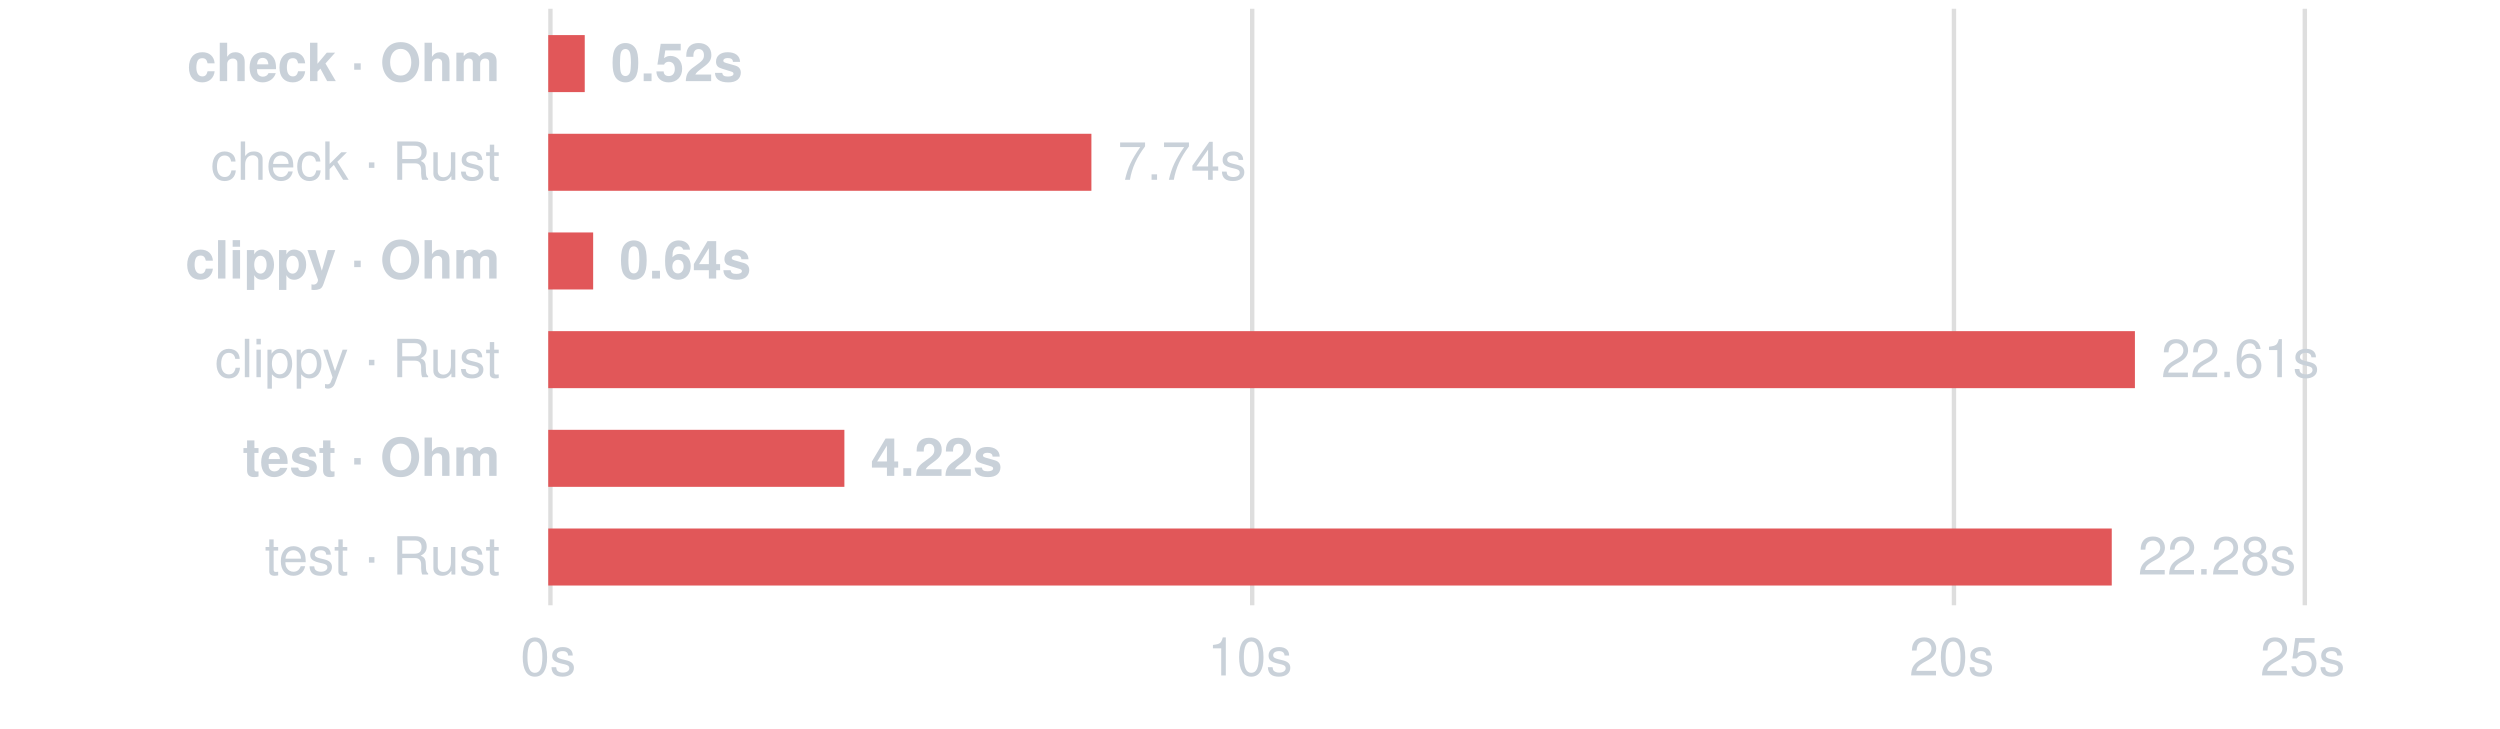
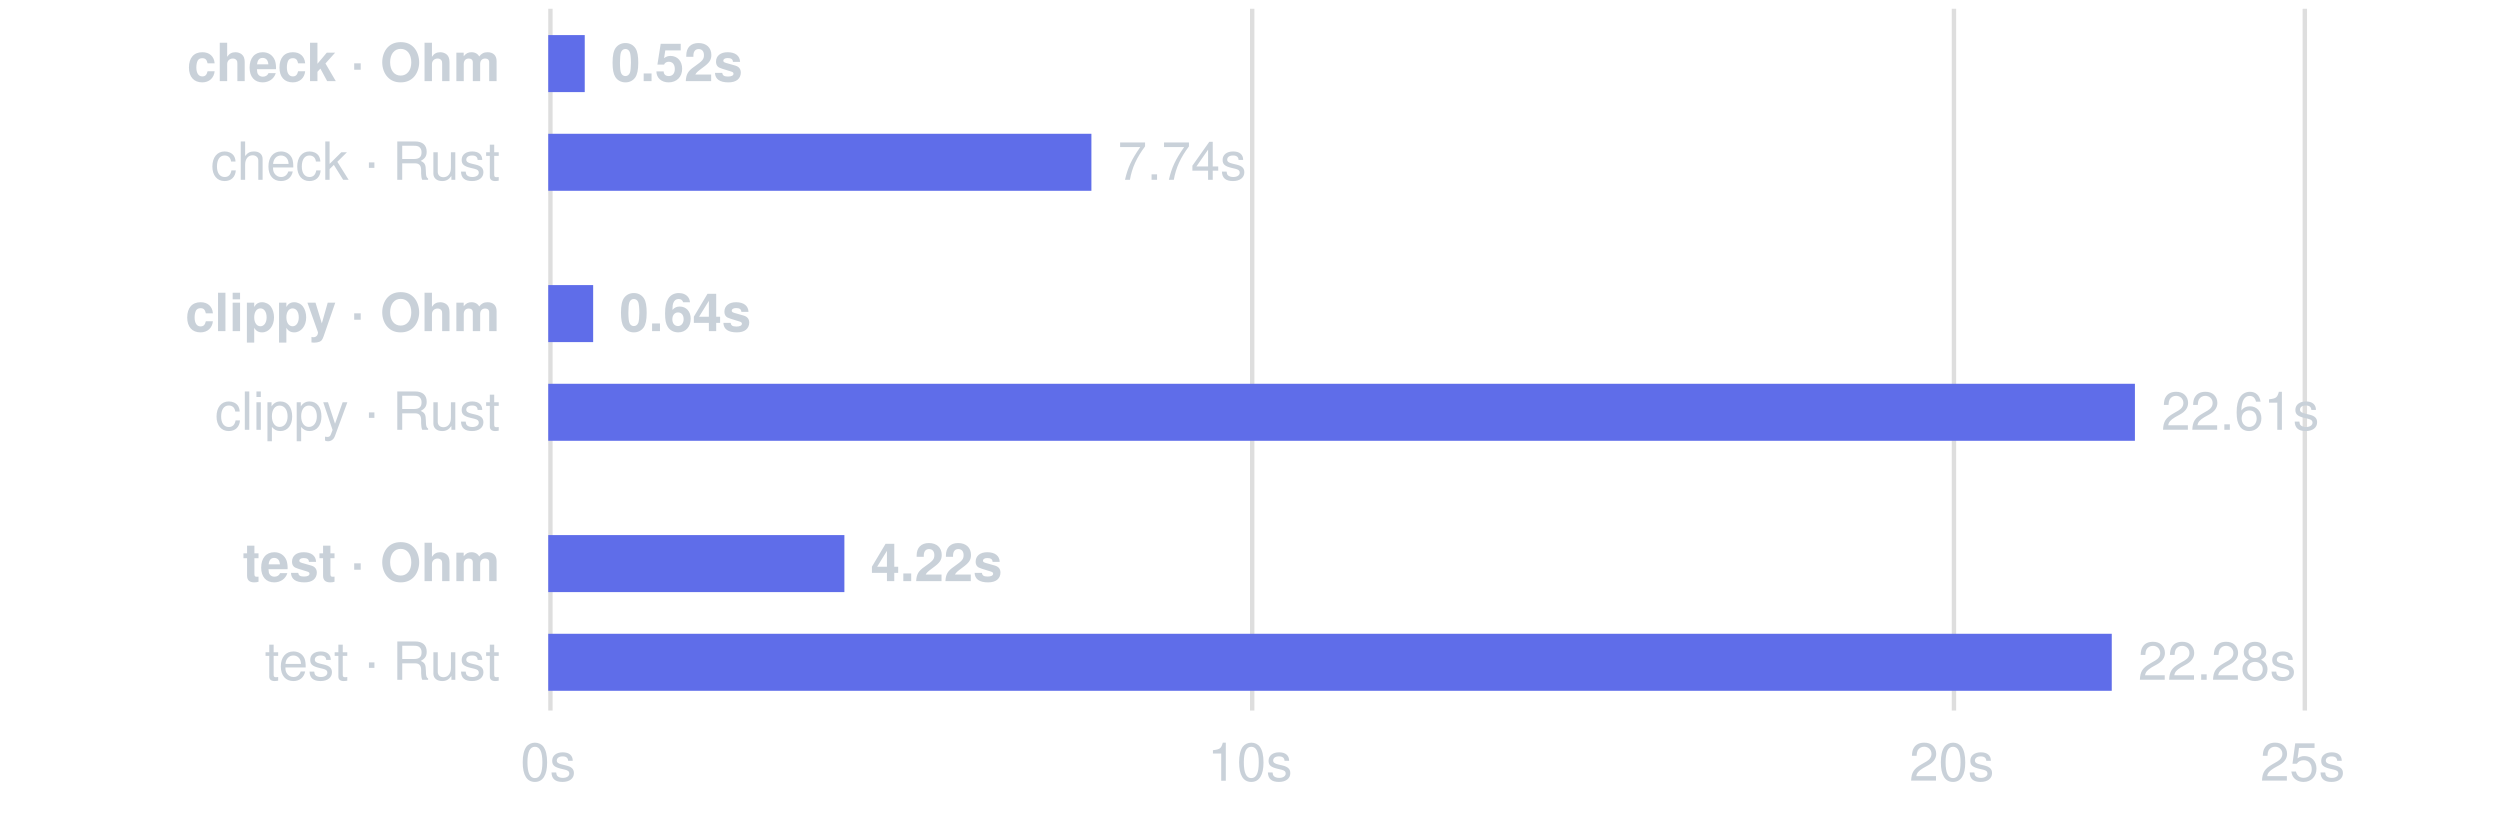
- <svg xmlns="http://www.w3.org/2000/svg" width="570" height="166" viewBox="0 0 570 166" role="img" aria-labelledby="benchmark-title benchmark-description">
+ <svg xmlns="http://www.w3.org/2000/svg" width="570" height="190" viewBox="0 0 570 190" role="img" aria-labelledby="benchmark-title benchmark-description">
  <g font-family="-apple-system,BlinkMacSystemFont,'Segoe UI',Helvetica,Arial,sans-serif,'Apple Color Emoji','Segoe UI Emoji'" font-size="12" fill="#C9D1D9">
    <g aria-hidden="true" fill="none" stroke="rgba(127,127,127,0.25)" stroke-width="1">
-       <path d="M125.5 2v136M285.5 2v136M445.5 2v136M525.5 2v136" />
+       <path d="M125.5 2v160M285.5 2v160M445.5 2v160M525.5 2v160" />
    </g>
    <g aria-label="check with Ohm: 0.52 seconds">
      <text x="114" y="18.5" text-anchor="end" font-weight="bold">check · Ohm</text>
-       <path d="M125 8h8.32v13h-8.32Z" fill="#E15759" />
+       <path d="M125 8h8.32v13h-8.32Z" fill="#5F6DE9" />
      <text x="139.32" y="18.5" font-weight="bold">0.52s</text>
    </g>
    <g aria-label="check with Rust 1.97.1: 7.74 seconds">
      <text x="114" y="41" text-anchor="end">check · Rust</text>
-       <path d="M125 30.5h123.84v13h-123.84Z" fill="#E15759" />
+       <path d="M125 30.5h123.84v13h-123.84Z" fill="#5F6DE9" />
      <text x="254.84" y="41">7.74s</text>
    </g>
    <g aria-label="Clippy with Ohm: 0.64 seconds">
-       <text x="114" y="63.5" text-anchor="end" font-weight="bold">clippy · Ohm</text>
-       <path d="M125 53h10.24v13h-10.24Z" fill="#E15759" />
-       <text x="141.24" y="63.5" font-weight="bold">0.64s</text>
+       <text x="114" y="75.5" text-anchor="end" font-weight="bold">clippy · Ohm</text>
+       <path d="M125 65h10.24v13h-10.24Z" fill="#5F6DE9" />
+       <text x="141.24" y="75.5" font-weight="bold">0.64s</text>
    </g>
    <g aria-label="Clippy with Rust 1.97.1: 22.61 seconds">
-       <text x="114" y="86" text-anchor="end">clippy · Rust</text>
-       <path d="M125 75.5h361.76v13h-361.76Z" fill="#E15759" />
-       <text x="492.76" y="86">22.61s</text>
+       <text x="114" y="98" text-anchor="end">clippy · Rust</text>
+       <path d="M125 87.5h361.76v13h-361.76Z" fill="#5F6DE9" />
+       <text x="492.76" y="98">22.61s</text>
    </g>
    <g aria-label="test with Ohm: 4.22 seconds">
-       <text x="114" y="108.5" text-anchor="end" font-weight="bold">test · Ohm</text>
-       <path d="M125 98h67.52v13h-67.52Z" fill="#E15759" />
-       <text x="198.52" y="108.5" font-weight="bold">4.22s</text>
+       <text x="114" y="132.5" text-anchor="end" font-weight="bold">test · Ohm</text>
+       <path d="M125 122h67.52v13h-67.52Z" fill="#5F6DE9" />
+       <text x="198.52" y="132.5" font-weight="bold">4.22s</text>
    </g>
    <g aria-label="test with Rust 1.97.1: 22.28 seconds">
-       <text x="114" y="131" text-anchor="end">test · Rust</text>
-       <path d="M125 120.5h356.48v13h-356.48Z" fill="#E15759" />
-       <text x="487.48" y="131">22.28s</text>
+       <text x="114" y="155" text-anchor="end">test · Rust</text>
+       <path d="M125 144.5h356.48v13h-356.48Z" fill="#5F6DE9" />
+       <text x="487.48" y="155">22.28s</text>
    </g>
    <g aria-hidden="true" text-anchor="middle">
-       <text x="125" y="154">0s</text>
-       <text x="285" y="154">10s</text>
-       <text x="445" y="154">20s</text>
-       <text x="525" y="154">25s</text>
+       <text x="125" y="178">0s</text>
+       <text x="285" y="178">10s</text>
+       <text x="445" y="178">20s</text>
+       <text x="525" y="178">25s</text>
    </g>
  </g>
</svg>
